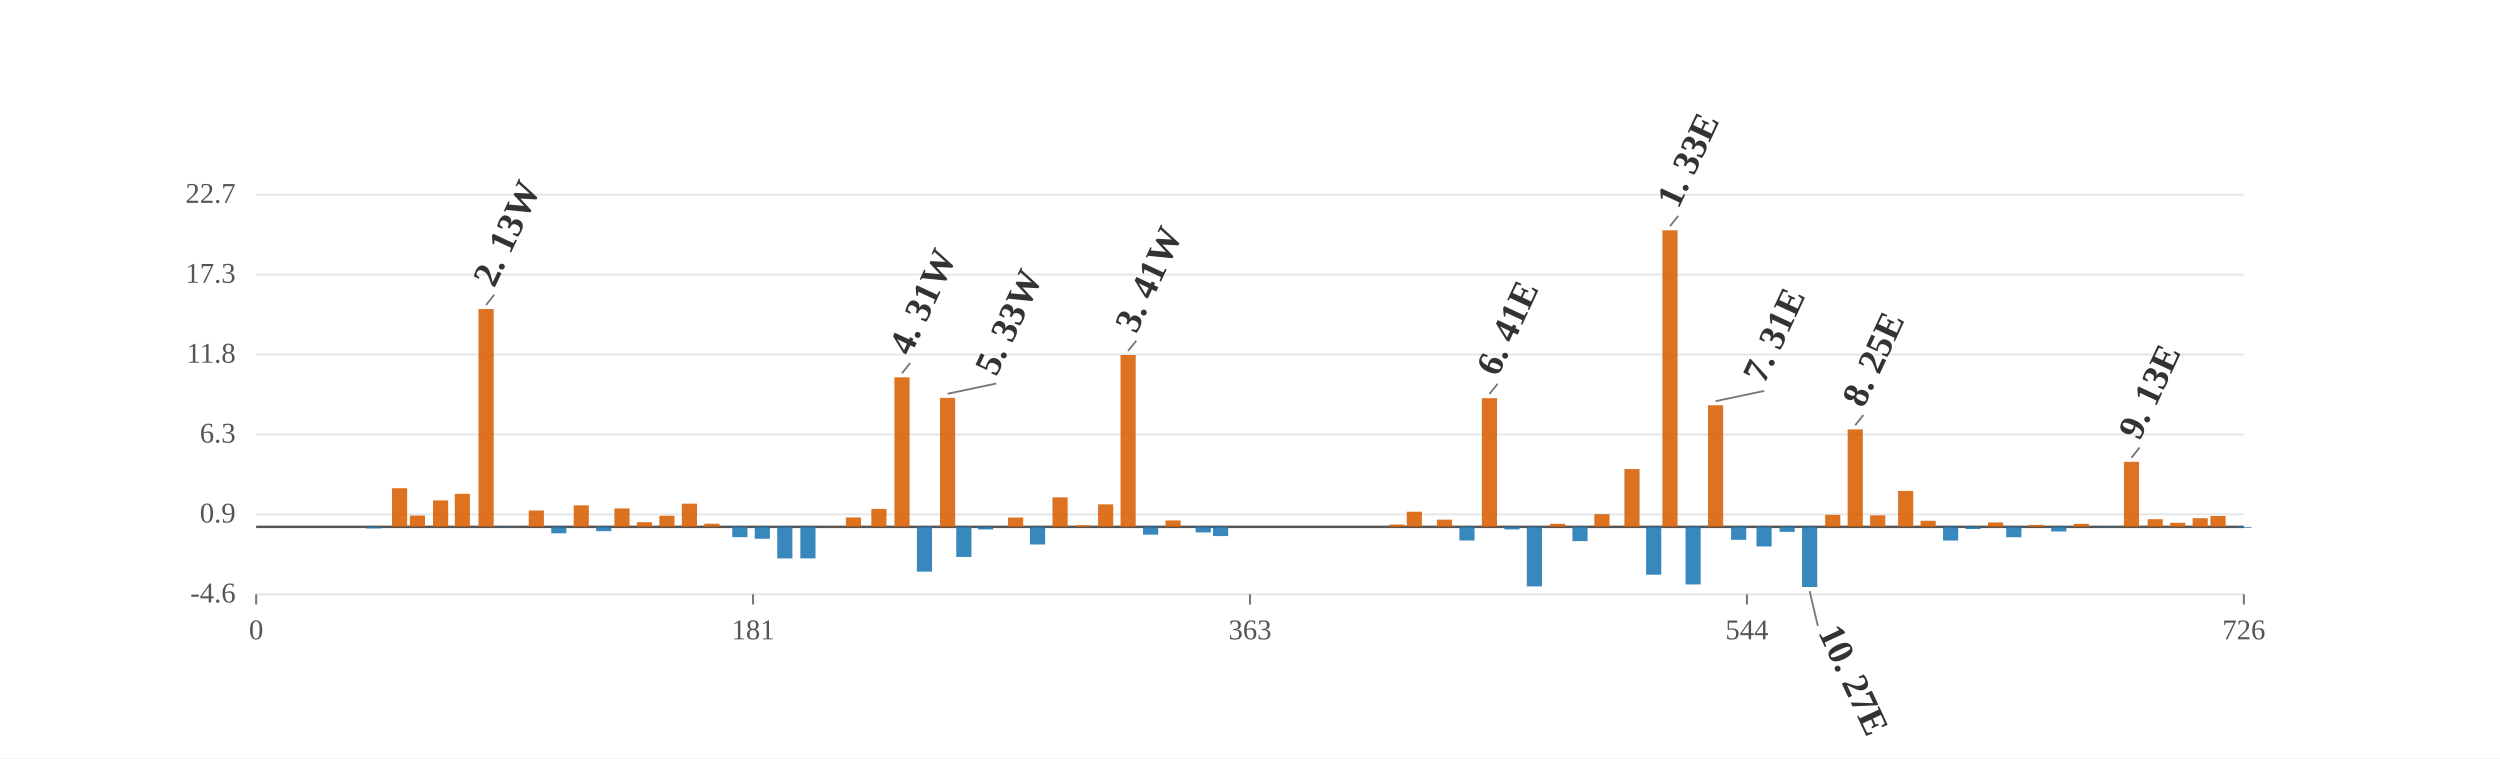
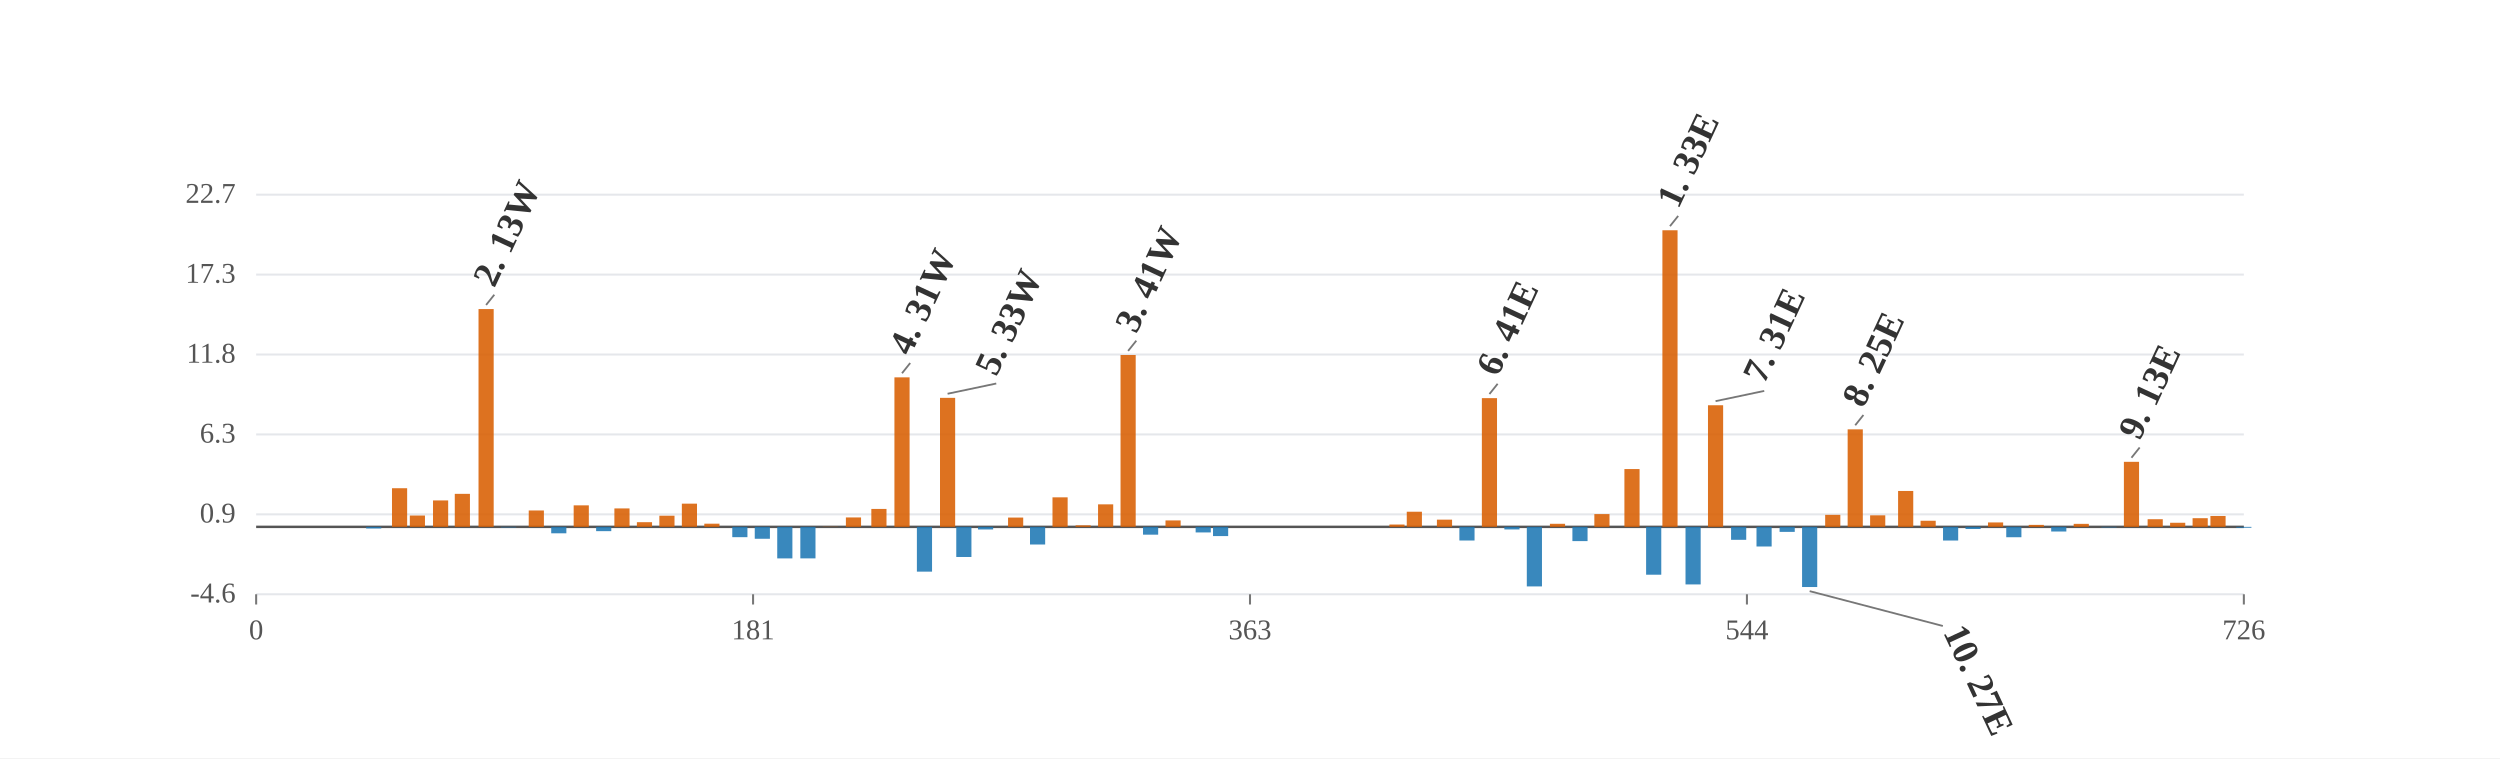
<svg xmlns="http://www.w3.org/2000/svg" width="1220" height="370" viewBox="0 0 1220 370">
  <rect width="100%" height="100%" fill="white" />
  <style>text{font-family:"Times New Roman",Times,serif;fill:#202124}.tick{font-size:14px;fill:#555}.direct-label{font-size:18px;font-weight:700;fill:#333}</style>
  <line x1="125" y1="290.00" x2="1095" y2="290.00" stroke="#e5e7eb" />
  <text x="115" y="294.00" text-anchor="end" class="tick">-4.6</text>
  <line x1="125" y1="251.00" x2="1095" y2="251.00" stroke="#e5e7eb" />
  <text x="115" y="255.00" text-anchor="end" class="tick">0.9</text>
  <line x1="125" y1="212.00" x2="1095" y2="212.00" stroke="#e5e7eb" />
  <text x="115" y="216.00" text-anchor="end" class="tick">6.3</text>
  <line x1="125" y1="173.00" x2="1095" y2="173.00" stroke="#e5e7eb" />
  <text x="115" y="177.00" text-anchor="end" class="tick">11.8</text>
  <line x1="125" y1="134.00" x2="1095" y2="134.00" stroke="#e5e7eb" />
  <text x="115" y="138.00" text-anchor="end" class="tick">17.3</text>
  <line x1="125" y1="95.00" x2="1095" y2="95.00" stroke="#e5e7eb" />
  <text x="115" y="99.00" text-anchor="end" class="tick">22.7</text>
  <line x1="125" y1="257.11" x2="1095" y2="257.11" stroke="#555" stroke-width="1.2" />
  <rect x="178.67" y="257.11" width="7.40" height="0.79" fill="#1f78b4" opacity="0.88" />
  <rect x="191.29" y="238.25" width="7.40" height="18.86" fill="#d95f02" opacity="0.88" />
  <rect x="199.99" y="251.58" width="7.40" height="5.54" fill="#d95f02" opacity="0.88" />
  <rect x="211.31" y="244.21" width="7.40" height="12.91" fill="#d95f02" opacity="0.88" />
  <rect x="221.93" y="241.00" width="7.40" height="16.11" fill="#d95f02" opacity="0.88" />
  <rect x="233.52" y="150.82" width="7.40" height="106.29" fill="#d95f02" opacity="0.88" />
  <rect x="244.48" y="257.11" width="7.40" height="0.26" fill="#1f78b4" opacity="0.88" />
  <rect x="258.02" y="249.11" width="7.40" height="8.01" fill="#d95f02" opacity="0.88" />
  <rect x="268.99" y="257.11" width="7.40" height="3.14" fill="#1f78b4" opacity="0.88" />
  <rect x="279.95" y="246.61" width="7.40" height="10.51" fill="#d95f02" opacity="0.88" />
  <rect x="290.91" y="257.11" width="7.40" height="2.09" fill="#1f78b4" opacity="0.88" />
  <rect x="299.82" y="248.11" width="7.40" height="9.01" fill="#d95f02" opacity="0.88" />
  <rect x="310.80" y="254.83" width="7.40" height="2.29" fill="#d95f02" opacity="0.88" />
  <rect x="321.76" y="251.67" width="7.40" height="5.44" fill="#d95f02" opacity="0.88" />
  <rect x="332.74" y="245.78" width="7.40" height="11.33" fill="#d95f02" opacity="0.88" />
  <rect x="343.70" y="255.56" width="7.40" height="1.56" fill="#d95f02" opacity="0.88" />
  <rect x="357.35" y="257.11" width="7.40" height="5.03" fill="#1f78b4" opacity="0.88" />
  <rect x="368.32" y="257.11" width="7.40" height="5.81" fill="#1f78b4" opacity="0.88" />
  <rect x="379.29" y="257.11" width="7.40" height="15.39" fill="#1f78b4" opacity="0.88" />
  <rect x="390.56" y="257.11" width="7.40" height="15.38" fill="#1f78b4" opacity="0.88" />
  <rect x="401.53" y="257.04" width="7.40" height="0.08" fill="#d95f02" opacity="0.88" />
  <rect x="412.79" y="252.51" width="7.40" height="4.60" fill="#d95f02" opacity="0.88" />
  <rect x="425.21" y="248.36" width="7.40" height="8.76" fill="#d95f02" opacity="0.88" />
  <rect x="436.48" y="184.15" width="7.40" height="72.96" fill="#d95f02" opacity="0.88" />
  <rect x="447.44" y="257.11" width="7.40" height="21.85" fill="#1f78b4" opacity="0.88" />
  <rect x="458.72" y="194.15" width="7.40" height="62.96" fill="#d95f02" opacity="0.88" />
  <rect x="466.66" y="257.11" width="7.40" height="14.70" fill="#1f78b4" opacity="0.88" />
  <rect x="477.26" y="257.11" width="7.40" height="1.27" fill="#1f78b4" opacity="0.88" />
  <rect x="491.93" y="252.57" width="7.40" height="4.54" fill="#d95f02" opacity="0.88" />
  <rect x="502.64" y="257.11" width="7.40" height="8.61" fill="#1f78b4" opacity="0.88" />
  <rect x="513.61" y="242.70" width="7.40" height="14.41" fill="#d95f02" opacity="0.88" />
  <rect x="524.88" y="256.37" width="7.40" height="0.75" fill="#d95f02" opacity="0.88" />
  <rect x="535.85" y="246.12" width="7.40" height="10.99" fill="#d95f02" opacity="0.88" />
  <rect x="546.82" y="173.24" width="7.40" height="83.87" fill="#d95f02" opacity="0.88" />
  <rect x="557.79" y="257.11" width="7.40" height="3.81" fill="#1f78b4" opacity="0.88" />
  <rect x="568.76" y="253.97" width="7.40" height="3.14" fill="#d95f02" opacity="0.88" />
  <rect x="583.47" y="257.11" width="7.40" height="2.72" fill="#1f78b4" opacity="0.88" />
  <rect x="591.95" y="257.11" width="7.40" height="4.50" fill="#1f78b4" opacity="0.88" />
  <rect x="678.02" y="255.97" width="7.40" height="1.14" fill="#d95f02" opacity="0.88" />
  <rect x="686.50" y="249.72" width="7.40" height="7.39" fill="#d95f02" opacity="0.88" />
  <rect x="701.21" y="253.59" width="7.40" height="3.52" fill="#d95f02" opacity="0.88" />
  <rect x="712.18" y="257.11" width="7.40" height="6.66" fill="#1f78b4" opacity="0.88" />
  <rect x="723.15" y="194.29" width="7.40" height="62.82" fill="#d95f02" opacity="0.88" />
  <rect x="734.12" y="257.11" width="7.40" height="1.26" fill="#1f78b4" opacity="0.88" />
  <rect x="745.08" y="257.11" width="7.40" height="29.06" fill="#1f78b4" opacity="0.88" />
  <rect x="756.36" y="255.61" width="7.40" height="1.50" fill="#d95f02" opacity="0.88" />
  <rect x="767.33" y="257.11" width="7.40" height="6.95" fill="#1f78b4" opacity="0.88" />
  <rect x="778.04" y="250.88" width="7.40" height="6.24" fill="#d95f02" opacity="0.88" />
  <rect x="792.71" y="228.90" width="7.40" height="28.21" fill="#d95f02" opacity="0.88" />
  <rect x="803.30" y="257.11" width="7.40" height="23.35" fill="#1f78b4" opacity="0.88" />
  <rect x="811.25" y="112.37" width="7.40" height="144.74" fill="#d95f02" opacity="0.88" />
  <rect x="822.53" y="257.11" width="7.40" height="28.09" fill="#1f78b4" opacity="0.88" />
  <rect x="833.49" y="197.76" width="7.40" height="59.35" fill="#d95f02" opacity="0.88" />
  <rect x="844.76" y="257.11" width="7.40" height="6.32" fill="#1f78b4" opacity="0.88" />
  <rect x="857.17" y="257.11" width="7.40" height="9.58" fill="#1f78b4" opacity="0.88" />
  <rect x="868.44" y="257.11" width="7.40" height="2.45" fill="#1f78b4" opacity="0.88" />
  <rect x="879.41" y="257.11" width="7.40" height="29.36" fill="#1f78b4" opacity="0.88" />
  <rect x="890.68" y="251.24" width="7.40" height="5.88" fill="#d95f02" opacity="0.88" />
  <rect x="901.65" y="209.52" width="7.40" height="47.60" fill="#d95f02" opacity="0.88" />
  <rect x="912.62" y="251.48" width="7.40" height="5.63" fill="#d95f02" opacity="0.88" />
  <rect x="926.27" y="239.59" width="7.40" height="17.52" fill="#d95f02" opacity="0.88" />
  <rect x="937.23" y="254.13" width="7.40" height="2.98" fill="#d95f02" opacity="0.88" />
  <rect x="948.20" y="257.11" width="7.40" height="6.67" fill="#1f78b4" opacity="0.88" />
  <rect x="959.17" y="257.11" width="7.40" height="1.05" fill="#1f78b4" opacity="0.88" />
  <rect x="970.14" y="254.95" width="7.40" height="2.16" fill="#d95f02" opacity="0.88" />
  <rect x="979.05" y="257.11" width="7.40" height="5.06" fill="#1f78b4" opacity="0.88" />
  <rect x="990.01" y="256.14" width="7.40" height="0.97" fill="#d95f02" opacity="0.88" />
  <rect x="1000.98" y="257.11" width="7.40" height="2.27" fill="#1f78b4" opacity="0.88" />
  <rect x="1011.96" y="255.64" width="7.40" height="1.48" fill="#d95f02" opacity="0.88" />
  <rect x="1025.49" y="257.11" width="7.40" height="0.26" fill="#1f78b4" opacity="0.88" />
  <rect x="1036.46" y="225.37" width="7.40" height="31.75" fill="#d95f02" opacity="0.88" />
  <rect x="1048.04" y="253.38" width="7.40" height="3.74" fill="#d95f02" opacity="0.88" />
  <rect x="1059.01" y="255.11" width="7.40" height="2.00" fill="#d95f02" opacity="0.88" />
  <rect x="1069.98" y="252.88" width="7.40" height="4.23" fill="#d95f02" opacity="0.88" />
  <rect x="1078.69" y="251.80" width="7.40" height="5.32" fill="#d95f02" opacity="0.88" />
  <rect x="1091.30" y="257.11" width="7.40" height="0.44" fill="#1f78b4" opacity="0.88" />
  <line x1="814.95" y1="110.37" x2="818.95" y2="105.37" stroke="#777" stroke-width="0.9" />
  <text x="818.95" y="102.37" class="direct-label" transform="rotate(-65 818.95 102.37)">1. 33E</text>
  <line x1="237.22" y1="148.82" x2="241.22" y2="143.82" stroke="#777" stroke-width="0.9" />
  <text x="241.22" y="140.82" class="direct-label" transform="rotate(-65 241.22 140.82)">2. 13W</text>
  <line x1="550.52" y1="171.24" x2="554.52" y2="166.24" stroke="#777" stroke-width="0.9" />
  <text x="554.52" y="163.24" class="direct-label" transform="rotate(-65 554.52 163.24)">3. 41W</text>
  <line x1="440.18" y1="182.15" x2="444.18" y2="177.15" stroke="#777" stroke-width="0.9" />
  <text x="444.18" y="174.15" class="direct-label" transform="rotate(-65 444.18 174.15)">4. 31W</text>
  <line x1="462.42" y1="192.15" x2="486.18" y2="187.15" stroke="#777" stroke-width="0.9" />
  <text x="486.18" y="184.15" class="direct-label" transform="rotate(-65 486.18 184.15)">5. 33W</text>
  <line x1="726.85" y1="192.29" x2="730.85" y2="187.29" stroke="#777" stroke-width="0.9" />
  <text x="730.85" y="184.29" class="direct-label" transform="rotate(-65 730.85 184.29)">6. 41E</text>
  <line x1="837.19" y1="195.76" x2="860.95" y2="190.76" stroke="#777" stroke-width="0.9" />
  <text x="860.95" y="187.76" class="direct-label" transform="rotate(-65 860.95 187.76)">7. 31E</text>
  <line x1="905.35" y1="207.52" x2="909.35" y2="202.52" stroke="#777" stroke-width="0.9" />
  <text x="909.35" y="199.52" class="direct-label" transform="rotate(-65 909.35 199.52)">8. 25E</text>
  <line x1="1040.16" y1="223.37" x2="1044.16" y2="218.37" stroke="#777" stroke-width="0.9" />
  <text x="1044.16" y="215.37" class="direct-label" transform="rotate(-65 1044.16 215.37)">9. 13E</text>
-   <line x1="883.11" y1="288.48" x2="887.11" y2="305.48" stroke="#777" stroke-width="0.9" />
-   <text x="887.11" y="308.48" class="direct-label" transform="rotate(65 887.11 308.48)">10. 27E</text>
+   <line x1="883.11" y1="288.48" x2="948.11" y2="305.48" stroke="#777" stroke-width="0.9" />
+   <text x="948.11" y="308.48" class="direct-label" transform="rotate(65 948.11 308.48)">10. 27E</text>
  <line x1="125.00" y1="290" x2="125.00" y2="295" stroke="#777" stroke-width="1" />
  <text x="125.00" y="312" text-anchor="middle" class="tick">0</text>
  <line x1="367.50" y1="290" x2="367.50" y2="295" stroke="#777" stroke-width="1" />
  <text x="367.50" y="312" text-anchor="middle" class="tick">181</text>
  <line x1="610.00" y1="290" x2="610.00" y2="295" stroke="#777" stroke-width="1" />
  <text x="610.00" y="312" text-anchor="middle" class="tick">363</text>
  <line x1="852.50" y1="290" x2="852.50" y2="295" stroke="#777" stroke-width="1" />
  <text x="852.50" y="312" text-anchor="middle" class="tick">544</text>
  <line x1="1095.00" y1="290" x2="1095.00" y2="295" stroke="#777" stroke-width="1" />
  <text x="1095.00" y="312" text-anchor="middle" class="tick">726</text>
</svg>
